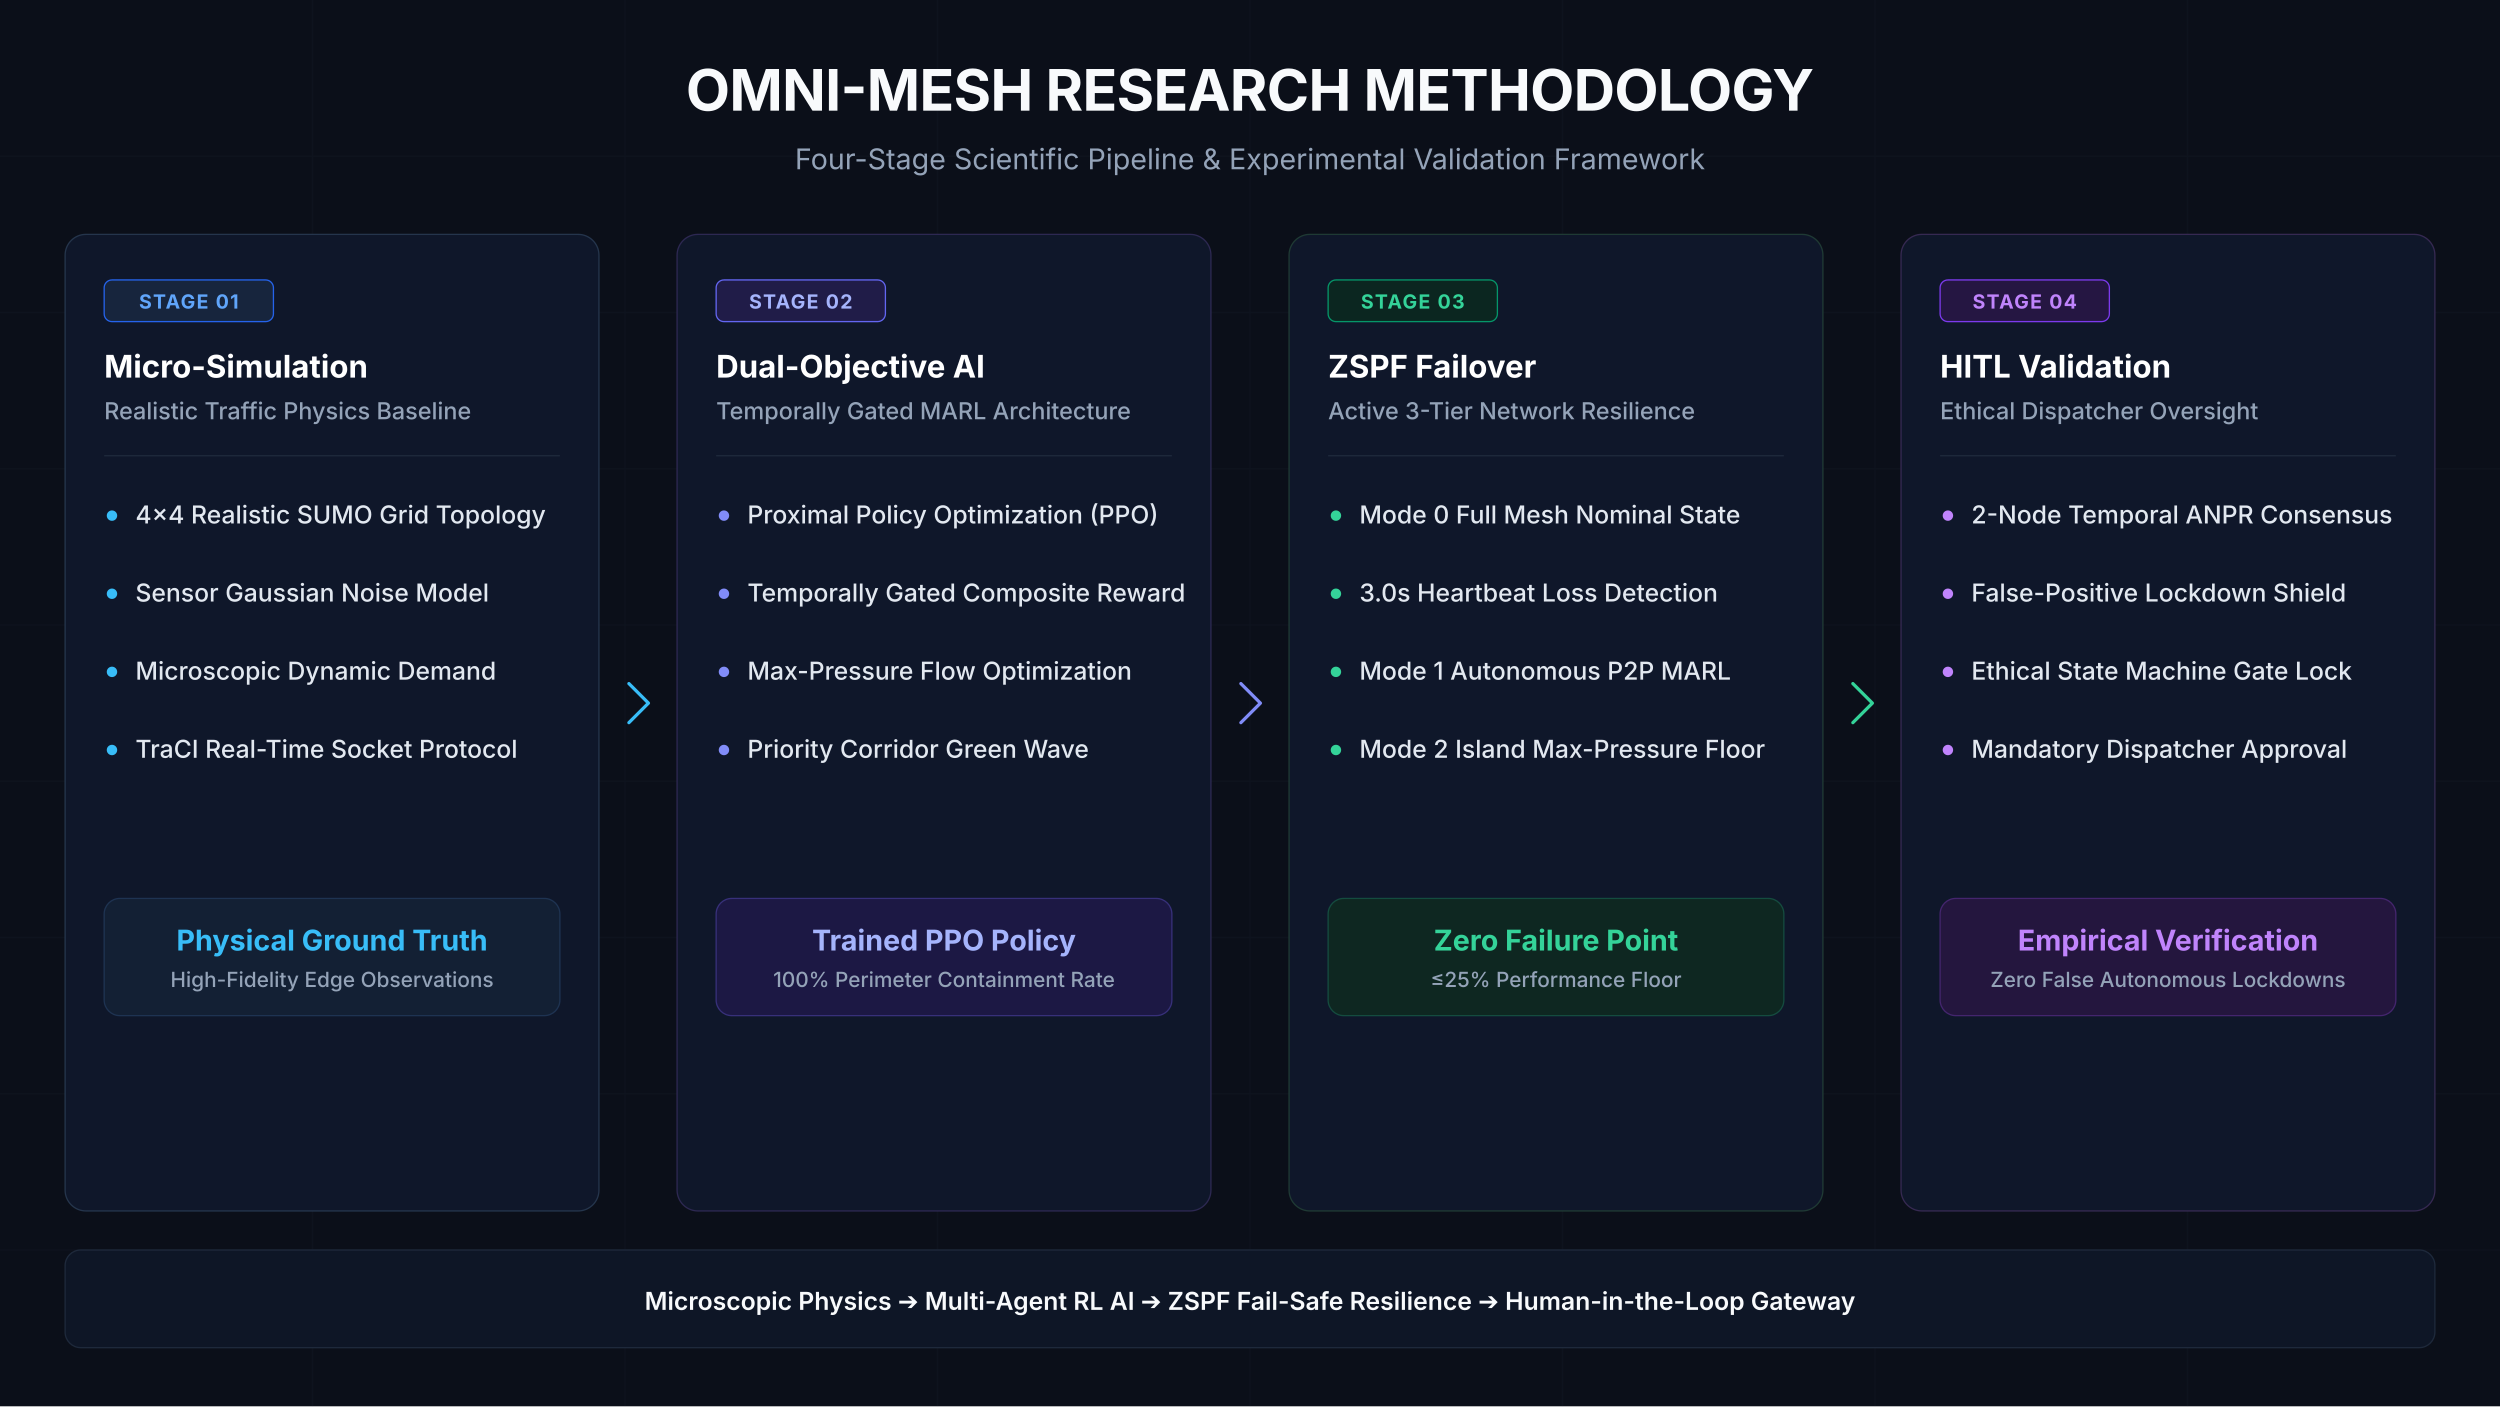
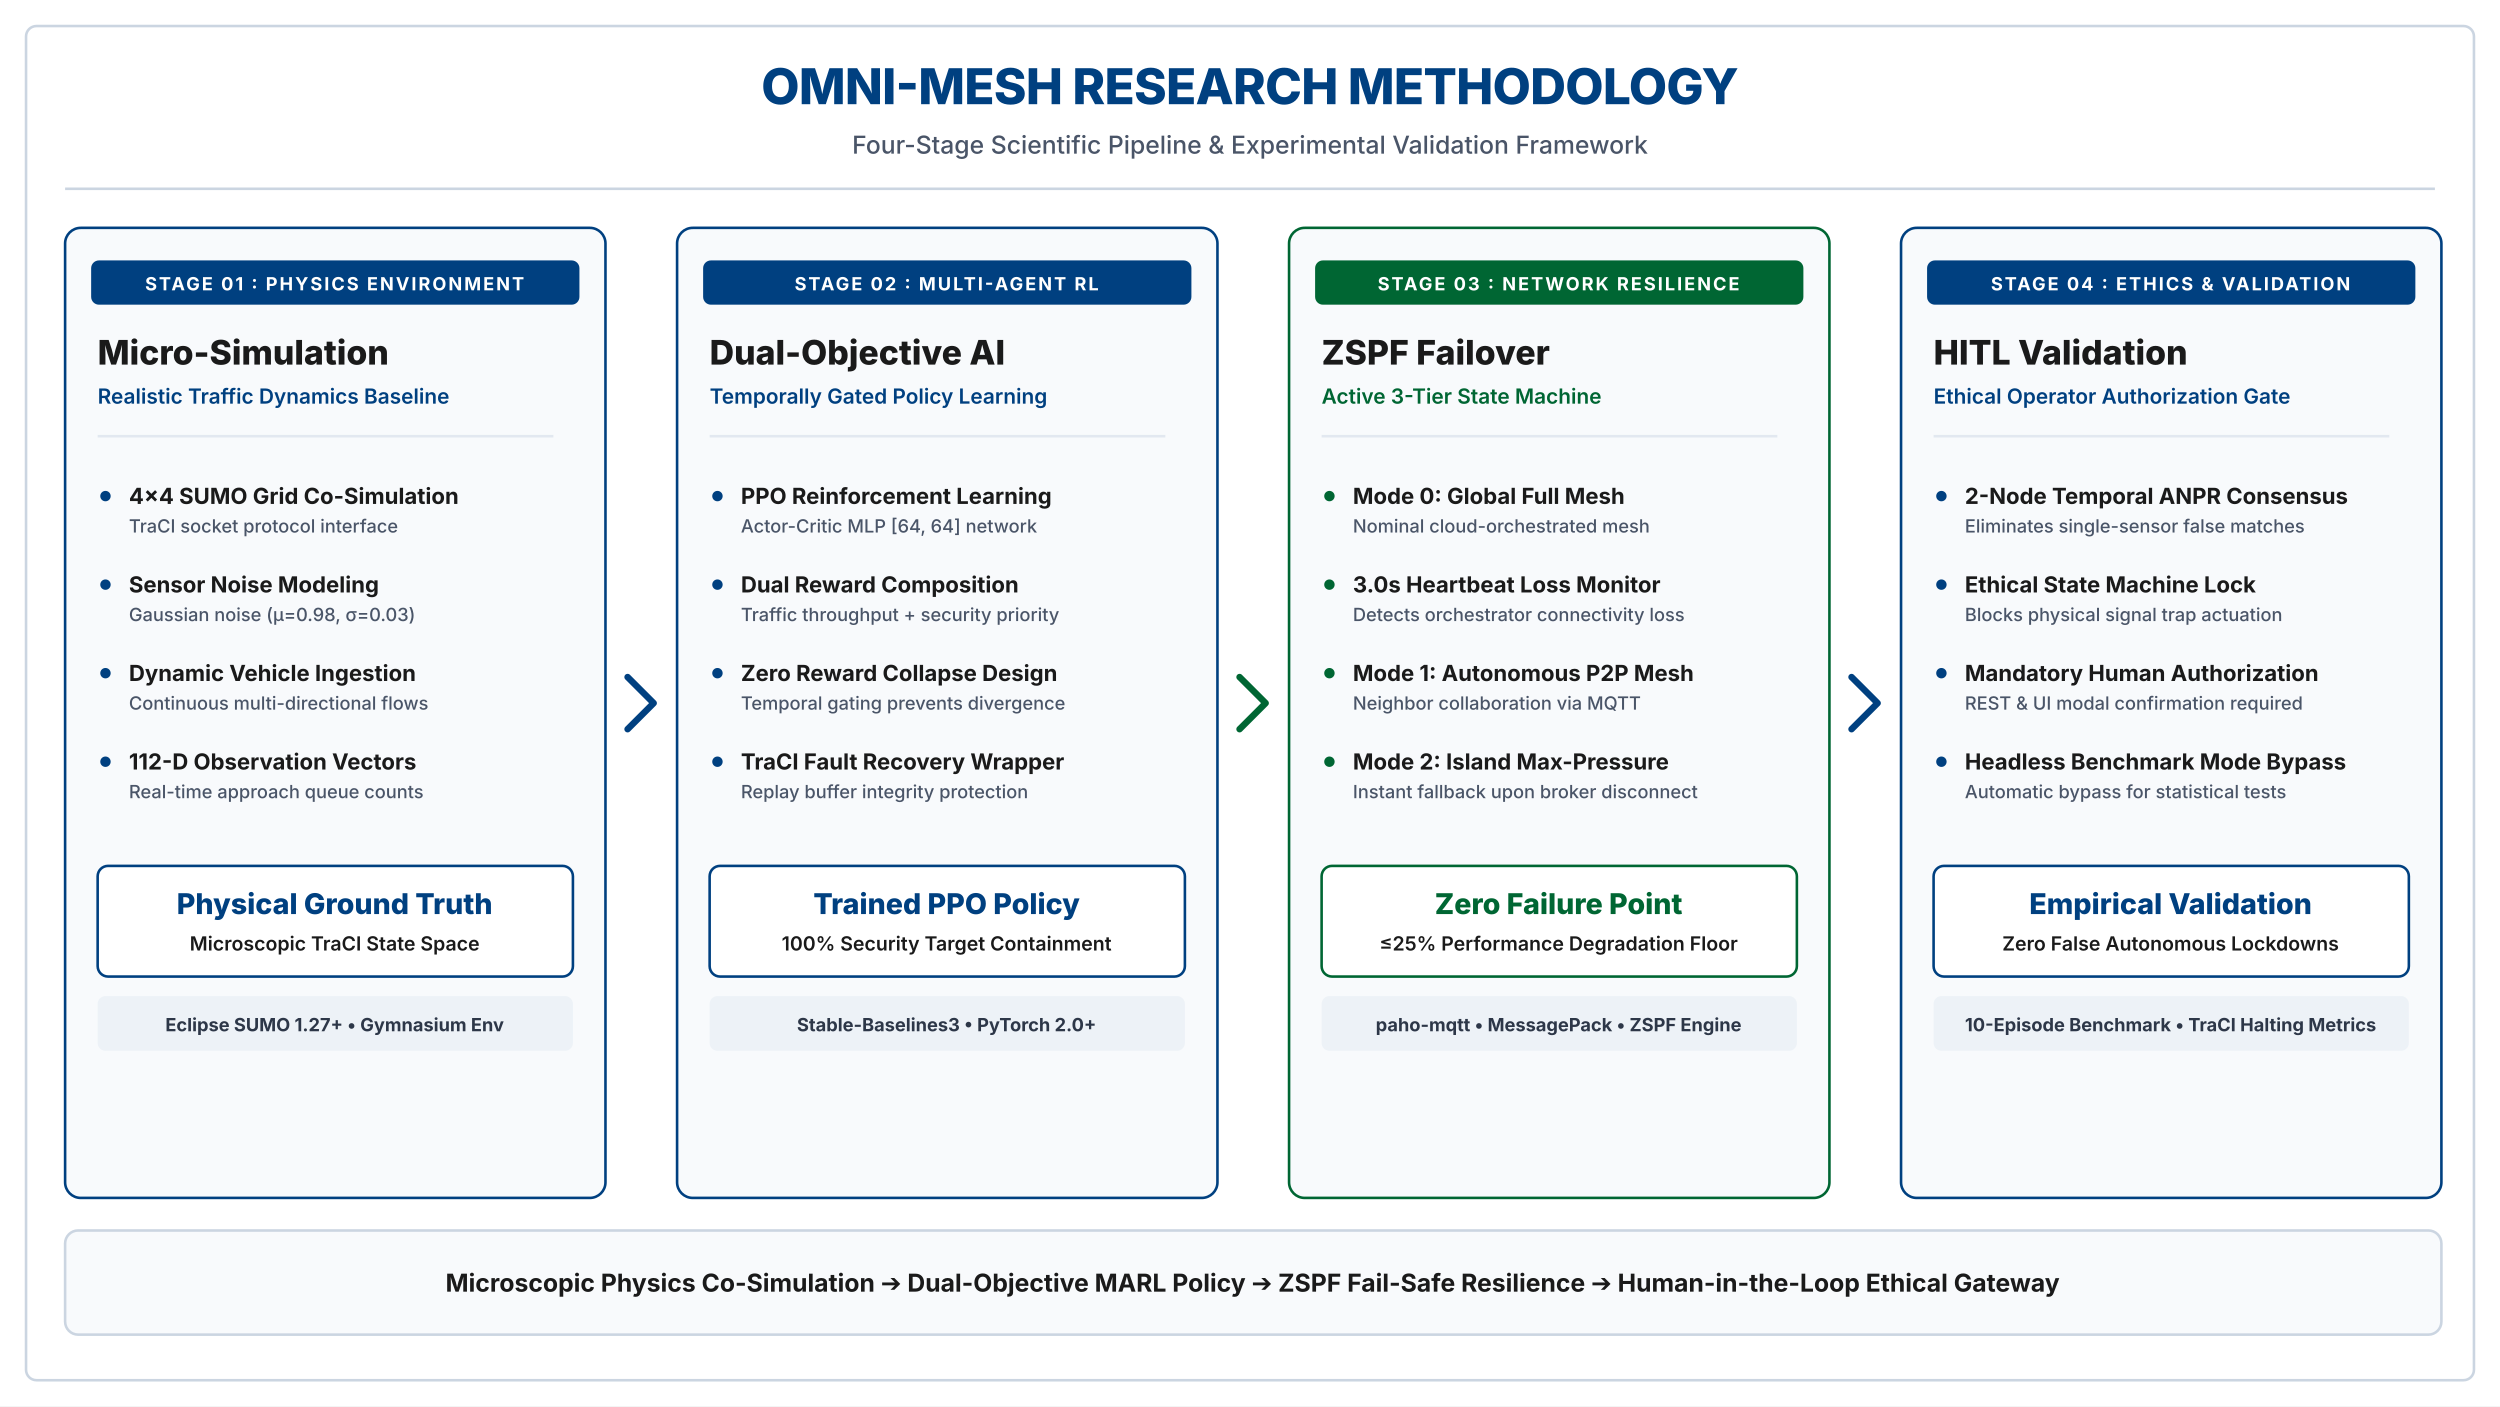
<svg xmlns="http://www.w3.org/2000/svg" viewBox="0 0 1920 1080" width="1920" height="1080">
-   <rect width="1920" height="1080" fill="#0B0F19" />
-   <g opacity="0.08" stroke="#334155" stroke-width="1">
-     <line x1="0" y1="120" x2="1920" y2="120" />
-     <line x1="0" y1="240" x2="1920" y2="240" />
-     <line x1="0" y1="360" x2="1920" y2="360" />
-     <line x1="0" y1="480" x2="1920" y2="480" />
-     <line x1="0" y1="600" x2="1920" y2="600" />
-     <line x1="0" y1="720" x2="1920" y2="720" />
-     <line x1="0" y1="840" x2="1920" y2="840" />
-     <line x1="0" y1="960" x2="1920" y2="960" />
-     <line x1="240" y1="0" x2="240" y2="1080" />
-     <line x1="480" y1="0" x2="480" y2="1080" />
-     <line x1="720" y1="0" x2="720" y2="1080" />
-     <line x1="960" y1="0" x2="960" y2="1080" />
-     <line x1="1200" y1="0" x2="1200" y2="1080" />
-     <line x1="1440" y1="0" x2="1440" y2="1080" />
-     <line x1="1680" y1="0" x2="1680" y2="1080" />
-   </g>
-   <g id="slide-header">
-     <text x="960" y="85" text-anchor="middle" font-family="'Inter', -apple-system, sans-serif" font-size="44" font-weight="700" fill="#F8FAFC" letter-spacing="-0.5">
+   <rect width="1920" height="1080" fill="#FFFFFF" />
+   <rect x="20" y="20" width="1880" height="1040" fill="none" stroke="#CBD5E1" stroke-width="2" rx="8" />
+   <g id="header-section">
+     <text x="960" y="80" text-anchor="middle" font-family="'Inter', -apple-system, sans-serif" font-size="38" font-weight="800" fill="#004080" letter-spacing="-0.5">
      OMNI-MESH RESEARCH METHODOLOGY
    </text>
-     <text x="960" y="130" text-anchor="middle" font-family="'Inter', -apple-system, sans-serif" font-size="22" font-weight="400" fill="#94A3B8">
+     <text x="960" y="118" text-anchor="middle" font-family="'Inter', -apple-system, sans-serif" font-size="19" font-weight="500" fill="#4A5568">
      Four-Stage Scientific Pipeline &amp; Experimental Validation Framework
    </text>
+     <line x1="50" y1="145" x2="1870" y2="145" stroke="#CBD5E1" stroke-width="2" />
  </g>
  <g id="chevron-1">
-     <path d="M 483 525 L 498 540 L 483 555" fill="none" stroke="#38BDF8" stroke-width="2.5" stroke-linecap="round" stroke-linejoin="round" />
+     <path d="M 482 520 L 502 540 L 482 560" fill="none" stroke="#004080" stroke-width="5" stroke-linecap="round" stroke-linejoin="round" />
  </g>
  <g id="chevron-2">
-     <path d="M 953 525 L 968 540 L 953 555" fill="none" stroke="#818CF8" stroke-width="2.5" stroke-linecap="round" stroke-linejoin="round" />
+     <path d="M 952 520 L 972 540 L 952 560" fill="none" stroke="#006633" stroke-width="5" stroke-linecap="round" stroke-linejoin="round" />
  </g>
  <g id="chevron-3">
-     <path d="M 1423 525 L 1438 540 L 1423 555" fill="none" stroke="#34D399" stroke-width="2.5" stroke-linecap="round" stroke-linejoin="round" />
-   </g>
-   <g id="card-micro-sim">
-     <rect x="50" y="180" width="410" height="750" rx="16" fill="#0F172A" stroke="#25354C" stroke-width="1" />
-     <rect x="80" y="215" width="130" height="32" rx="6" fill="#17253D" stroke="#2563EB" stroke-width="1" />
-     <text x="145" y="237" text-anchor="middle" font-family="'Inter', sans-serif" font-size="15" font-weight="700" fill="#60A5FA" letter-spacing="1">
-       STAGE 01
-     </text>
-     <text x="80" y="290" font-family="'Inter', sans-serif" font-size="24" font-weight="700" fill="#FFFFFF">
+     <path d="M 1422 520 L 1442 540 L 1422 560" fill="none" stroke="#004080" stroke-width="5" stroke-linecap="round" stroke-linejoin="round" />
+   </g>
+   <g id="card-stage-1">
+     <rect x="50" y="175" width="415" height="745" rx="12" fill="#F8FAFC" stroke="#004080" stroke-width="2" />
+     <rect x="70" y="200" width="375" height="34" rx="6" fill="#004080" />
+     <text x="257" y="223" text-anchor="middle" font-family="'Inter', sans-serif" font-size="14" font-weight="700" fill="#FFFFFF" letter-spacing="1.5">
+       STAGE 01 : PHYSICS ENVIRONMENT
+     </text>
+     <text x="75" y="280" font-family="'Inter', sans-serif" font-size="26" font-weight="800" fill="#1A1A1A">
      Micro-Simulation
    </text>
-     <text x="80" y="322" font-family="'Inter', sans-serif" font-size="18" font-weight="500" fill="#94A3B8">
-       Realistic Traffic Physics Baseline
-     </text>
-     <line x1="80" y1="350" x2="430" y2="350" stroke="#1E293B" stroke-width="1" />
-     <g transform="translate(80, 390)">
-       <circle cx="6" cy="6" r="4" fill="#38BDF8" />
-       <text x="24" y="12" font-family="'Inter', sans-serif" font-size="19" font-weight="500" fill="#E2E8F0">
-         4×4 Realistic SUMO Grid Topology
-       </text>
-       <circle cx="6" cy="66" r="4" fill="#38BDF8" />
-       <text x="24" y="72" font-family="'Inter', sans-serif" font-size="19" font-weight="500" fill="#E2E8F0">
-         Sensor Gaussian Noise Model
-       </text>
-       <circle cx="6" cy="126" r="4" fill="#38BDF8" />
-       <text x="24" y="132" font-family="'Inter', sans-serif" font-size="19" font-weight="500" fill="#E2E8F0">
-         Microscopic Dynamic Demand
-       </text>
-       <circle cx="6" cy="186" r="4" fill="#38BDF8" />
-       <text x="24" y="192" font-family="'Inter', sans-serif" font-size="19" font-weight="500" fill="#E2E8F0">
-         TraCI Real-Time Socket Protocol
-       </text>
-     </g>
-     <rect x="80" y="690" width="350" height="90" rx="12" fill="#132034" stroke="#1E3352" stroke-width="1" />
-     <text x="255" y="730" text-anchor="middle" font-family="'Inter', sans-serif" font-size="22" font-weight="700" fill="#38BDF8">
+     <text x="75" y="310" font-family="'Inter', sans-serif" font-size="16" font-weight="600" fill="#004080">
+       Realistic Traffic Dynamics Baseline
+     </text>
+     <line x1="75" y1="335" x2="425" y2="335" stroke="#E2E8F0" stroke-width="2" />
+     <g transform="translate(75, 375)">
+       <circle cx="6" cy="6" r="4" fill="#004080" />
+       <text x="24" y="12" font-family="'Inter', sans-serif" font-size="17" font-weight="700" fill="#1A1A1A">
+         4×4 SUMO Grid Co-Simulation
+       </text>
+       <text x="24" y="34" font-family="'Inter', sans-serif" font-size="14" font-weight="500" fill="#4A5568">
+         TraCI socket protocol interface
+       </text>
+       <circle cx="6" cy="74" r="4" fill="#004080" />
+       <text x="24" y="80" font-family="'Inter', sans-serif" font-size="17" font-weight="700" fill="#1A1A1A">
+         Sensor Noise Modeling
+       </text>
+       <text x="24" y="102" font-family="'Inter', sans-serif" font-size="14" font-weight="500" fill="#4A5568">
+         Gaussian noise (μ=0.98, σ=0.03)
+       </text>
+       <circle cx="6" cy="142" r="4" fill="#004080" />
+       <text x="24" y="148" font-family="'Inter', sans-serif" font-size="17" font-weight="700" fill="#1A1A1A">
+         Dynamic Vehicle Ingestion
+       </text>
+       <text x="24" y="170" font-family="'Inter', sans-serif" font-size="14" font-weight="500" fill="#4A5568">
+         Continuous multi-directional flows
+       </text>
+       <circle cx="6" cy="210" r="4" fill="#004080" />
+       <text x="24" y="216" font-family="'Inter', sans-serif" font-size="17" font-weight="700" fill="#1A1A1A">
+         112-D Observation Vectors
+       </text>
+       <text x="24" y="238" font-family="'Inter', sans-serif" font-size="14" font-weight="500" fill="#4A5568">
+         Real-time approach queue counts
+       </text>
+     </g>
+     <rect x="75" y="665" width="365" height="85" rx="8" fill="#FFFFFF" stroke="#004080" stroke-width="2" />
+     <text x="257" y="702" text-anchor="middle" font-family="'Inter', sans-serif" font-size="22" font-weight="800" fill="#004080">
      Physical Ground Truth
    </text>
-     <text x="255" y="758" text-anchor="middle" font-family="'Inter', sans-serif" font-size="16" font-weight="500" fill="#94A3B8">
-       High-Fidelity Edge Observations
-     </text>
-   </g>
-   <g id="card-dual-objective-ai">
-     <rect x="520" y="180" width="410" height="750" rx="16" fill="#0F172A" stroke="#2D2852" stroke-width="1" />
-     <rect x="550" y="215" width="130" height="32" rx="6" fill="#201C48" stroke="#6366F1" stroke-width="1" />
-     <text x="615" y="237" text-anchor="middle" font-family="'Inter', sans-serif" font-size="15" font-weight="700" fill="#A5B4FC" letter-spacing="1">
-       STAGE 02
-     </text>
-     <text x="550" y="290" font-family="'Inter', sans-serif" font-size="24" font-weight="700" fill="#FFFFFF">
+     <text x="257" y="730" text-anchor="middle" font-family="'Inter', sans-serif" font-size="15" font-weight="600" fill="#1A1A1A">
+       Microscopic TraCI State Space
+     </text>
+     <rect x="75" y="765" width="365" height="42" rx="6" fill="#EDF2F7" />
+     <text x="257" y="792" text-anchor="middle" font-family="'Inter', sans-serif" font-size="14" font-weight="700" fill="#2D3748">
+       Eclipse SUMO 1.27+ • Gymnasium Env
+     </text>
+   </g>
+   <g id="card-stage-2">
+     <rect x="520" y="175" width="415" height="745" rx="12" fill="#F8FAFC" stroke="#004080" stroke-width="2" />
+     <rect x="540" y="200" width="375" height="34" rx="6" fill="#004080" />
+     <text x="727" y="223" text-anchor="middle" font-family="'Inter', sans-serif" font-size="14" font-weight="700" fill="#FFFFFF" letter-spacing="1.5">
+       STAGE 02 : MULTI-AGENT RL
+     </text>
+     <text x="545" y="280" font-family="'Inter', sans-serif" font-size="26" font-weight="800" fill="#1A1A1A">
      Dual-Objective AI
    </text>
-     <text x="550" y="322" font-family="'Inter', sans-serif" font-size="18" font-weight="500" fill="#94A3B8">
-       Temporally Gated MARL Architecture
-     </text>
-     <line x1="550" y1="350" x2="900" y2="350" stroke="#1E293B" stroke-width="1" />
-     <g transform="translate(550, 390)">
-       <circle cx="6" cy="6" r="4" fill="#818CF8" />
-       <text x="24" y="12" font-family="'Inter', sans-serif" font-size="19" font-weight="500" fill="#E2E8F0">
-         Proximal Policy Optimization (PPO)
-       </text>
-       <circle cx="6" cy="66" r="4" fill="#818CF8" />
-       <text x="24" y="72" font-family="'Inter', sans-serif" font-size="19" font-weight="500" fill="#E2E8F0">
-         Temporally Gated Composite Reward
-       </text>
-       <circle cx="6" cy="126" r="4" fill="#818CF8" />
-       <text x="24" y="132" font-family="'Inter', sans-serif" font-size="19" font-weight="500" fill="#E2E8F0">
-         Max-Pressure Flow Optimization
-       </text>
-       <circle cx="6" cy="186" r="4" fill="#818CF8" />
-       <text x="24" y="192" font-family="'Inter', sans-serif" font-size="19" font-weight="500" fill="#E2E8F0">
-         Priority Corridor Green Wave
-       </text>
-     </g>
-     <rect x="550" y="690" width="350" height="90" rx="12" fill="#1C1844" stroke="#37307A" stroke-width="1" />
-     <text x="725" y="730" text-anchor="middle" font-family="'Inter', sans-serif" font-size="22" font-weight="700" fill="#A5B4FC">
+     <text x="545" y="310" font-family="'Inter', sans-serif" font-size="16" font-weight="600" fill="#004080">
+       Temporally Gated Policy Learning
+     </text>
+     <line x1="545" y1="335" x2="895" y2="335" stroke="#E2E8F0" stroke-width="2" />
+     <g transform="translate(545, 375)">
+       <circle cx="6" cy="6" r="4" fill="#004080" />
+       <text x="24" y="12" font-family="'Inter', sans-serif" font-size="17" font-weight="700" fill="#1A1A1A">
+         PPO Reinforcement Learning
+       </text>
+       <text x="24" y="34" font-family="'Inter', sans-serif" font-size="14" font-weight="500" fill="#4A5568">
+         Actor-Critic MLP [64, 64] network
+       </text>
+       <circle cx="6" cy="74" r="4" fill="#004080" />
+       <text x="24" y="80" font-family="'Inter', sans-serif" font-size="17" font-weight="700" fill="#1A1A1A">
+         Dual Reward Composition
+       </text>
+       <text x="24" y="102" font-family="'Inter', sans-serif" font-size="14" font-weight="500" fill="#4A5568">
+         Traffic throughput + security priority
+       </text>
+       <circle cx="6" cy="142" r="4" fill="#004080" />
+       <text x="24" y="148" font-family="'Inter', sans-serif" font-size="17" font-weight="700" fill="#1A1A1A">
+         Zero Reward Collapse Design
+       </text>
+       <text x="24" y="170" font-family="'Inter', sans-serif" font-size="14" font-weight="500" fill="#4A5568">
+         Temporal gating prevents divergence
+       </text>
+       <circle cx="6" cy="210" r="4" fill="#004080" />
+       <text x="24" y="216" font-family="'Inter', sans-serif" font-size="17" font-weight="700" fill="#1A1A1A">
+         TraCI Fault Recovery Wrapper
+       </text>
+       <text x="24" y="238" font-family="'Inter', sans-serif" font-size="14" font-weight="500" fill="#4A5568">
+         Replay buffer integrity protection
+       </text>
+     </g>
+     <rect x="545" y="665" width="365" height="85" rx="8" fill="#FFFFFF" stroke="#004080" stroke-width="2" />
+     <text x="727" y="702" text-anchor="middle" font-family="'Inter', sans-serif" font-size="22" font-weight="800" fill="#004080">
      Trained PPO Policy
    </text>
-     <text x="725" y="758" text-anchor="middle" font-family="'Inter', sans-serif" font-size="16" font-weight="500" fill="#94A3B8">
-       100% Perimeter Containment Rate
-     </text>
-   </g>
-   <g id="card-zspf-failover">
-     <rect x="990" y="180" width="410" height="750" rx="16" fill="#0F172A" stroke="#1F3A34" stroke-width="1" />
-     <rect x="1020" y="215" width="130" height="32" rx="6" fill="#0B2620" stroke="#059669" stroke-width="1" />
-     <text x="1085" y="237" text-anchor="middle" font-family="'Inter', sans-serif" font-size="15" font-weight="700" fill="#34D399" letter-spacing="1">
-       STAGE 03
-     </text>
-     <text x="1020" y="290" font-family="'Inter', sans-serif" font-size="24" font-weight="700" fill="#FFFFFF">
+     <text x="727" y="730" text-anchor="middle" font-family="'Inter', sans-serif" font-size="15" font-weight="600" fill="#1A1A1A">
+       100% Security Target Containment
+     </text>
+     <rect x="545" y="765" width="365" height="42" rx="6" fill="#EDF2F7" />
+     <text x="727" y="792" text-anchor="middle" font-family="'Inter', sans-serif" font-size="14" font-weight="700" fill="#2D3748">
+       Stable-Baselines3 • PyTorch 2.0+
+     </text>
+   </g>
+   <g id="card-stage-3">
+     <rect x="990" y="175" width="415" height="745" rx="12" fill="#F8FAFC" stroke="#006633" stroke-width="2" />
+     <rect x="1010" y="200" width="375" height="34" rx="6" fill="#006633" />
+     <text x="1197" y="223" text-anchor="middle" font-family="'Inter', sans-serif" font-size="14" font-weight="700" fill="#FFFFFF" letter-spacing="1.5">
+       STAGE 03 : NETWORK RESILIENCE
+     </text>
+     <text x="1015" y="280" font-family="'Inter', sans-serif" font-size="26" font-weight="800" fill="#1A1A1A">
      ZSPF Failover
    </text>
-     <text x="1020" y="322" font-family="'Inter', sans-serif" font-size="18" font-weight="500" fill="#94A3B8">
-       Active 3-Tier Network Resilience
-     </text>
-     <line x1="1020" y1="350" x2="1370" y2="350" stroke="#1E293B" stroke-width="1" />
-     <g transform="translate(1020, 390)">
-       <circle cx="6" cy="6" r="4" fill="#34D399" />
-       <text x="24" y="12" font-family="'Inter', sans-serif" font-size="19" font-weight="500" fill="#E2E8F0">
-         Mode 0 Full Mesh Nominal State
-       </text>
-       <circle cx="6" cy="66" r="4" fill="#34D399" />
-       <text x="24" y="72" font-family="'Inter', sans-serif" font-size="19" font-weight="500" fill="#E2E8F0">
-         3.0s Heartbeat Loss Detection
-       </text>
-       <circle cx="6" cy="126" r="4" fill="#34D399" />
-       <text x="24" y="132" font-family="'Inter', sans-serif" font-size="19" font-weight="500" fill="#E2E8F0">
-         Mode 1 Autonomous P2P MARL
-       </text>
-       <circle cx="6" cy="186" r="4" fill="#34D399" />
-       <text x="24" y="192" font-family="'Inter', sans-serif" font-size="19" font-weight="500" fill="#E2E8F0">
-         Mode 2 Island Max-Pressure Floor
-       </text>
-     </g>
-     <rect x="1020" y="690" width="350" height="90" rx="12" fill="#0E2721" stroke="#144C3F" stroke-width="1" />
-     <text x="1195" y="730" text-anchor="middle" font-family="'Inter', sans-serif" font-size="22" font-weight="700" fill="#34D399">
+     <text x="1015" y="310" font-family="'Inter', sans-serif" font-size="16" font-weight="600" fill="#006633">
+       Active 3-Tier State Machine
+     </text>
+     <line x1="1015" y1="335" x2="1365" y2="335" stroke="#E2E8F0" stroke-width="2" />
+     <g transform="translate(1015, 375)">
+       <circle cx="6" cy="6" r="4" fill="#006633" />
+       <text x="24" y="12" font-family="'Inter', sans-serif" font-size="17" font-weight="700" fill="#1A1A1A">
+         Mode 0: Global Full Mesh
+       </text>
+       <text x="24" y="34" font-family="'Inter', sans-serif" font-size="14" font-weight="500" fill="#4A5568">
+         Nominal cloud-orchestrated mesh
+       </text>
+       <circle cx="6" cy="74" r="4" fill="#006633" />
+       <text x="24" y="80" font-family="'Inter', sans-serif" font-size="17" font-weight="700" fill="#1A1A1A">
+         3.0s Heartbeat Loss Monitor
+       </text>
+       <text x="24" y="102" font-family="'Inter', sans-serif" font-size="14" font-weight="500" fill="#4A5568">
+         Detects orchestrator connectivity loss
+       </text>
+       <circle cx="6" cy="142" r="4" fill="#006633" />
+       <text x="24" y="148" font-family="'Inter', sans-serif" font-size="17" font-weight="700" fill="#1A1A1A">
+         Mode 1: Autonomous P2P Mesh
+       </text>
+       <text x="24" y="170" font-family="'Inter', sans-serif" font-size="14" font-weight="500" fill="#4A5568">
+         Neighbor collaboration via MQTT
+       </text>
+       <circle cx="6" cy="210" r="4" fill="#006633" />
+       <text x="24" y="216" font-family="'Inter', sans-serif" font-size="17" font-weight="700" fill="#1A1A1A">
+         Mode 2: Island Max-Pressure
+       </text>
+       <text x="24" y="238" font-family="'Inter', sans-serif" font-size="14" font-weight="500" fill="#4A5568">
+         Instant fallback upon broker disconnect
+       </text>
+     </g>
+     <rect x="1015" y="665" width="365" height="85" rx="8" fill="#FFFFFF" stroke="#006633" stroke-width="2" />
+     <text x="1197" y="702" text-anchor="middle" font-family="'Inter', sans-serif" font-size="22" font-weight="800" fill="#006633">
      Zero Failure Point
    </text>
-     <text x="1195" y="758" text-anchor="middle" font-family="'Inter', sans-serif" font-size="16" font-weight="500" fill="#94A3B8">
-       ≤25% Performance Floor
-     </text>
-   </g>
-   <g id="card-hitl-validation">
-     <rect x="1460" y="180" width="410" height="750" rx="16" fill="#0F172A" stroke="#362952" stroke-width="1" />
-     <rect x="1490" y="215" width="130" height="32" rx="6" fill="#251642" stroke="#7C3AED" stroke-width="1" />
-     <text x="1555" y="237" text-anchor="middle" font-family="'Inter', sans-serif" font-size="15" font-weight="700" fill="#C084FC" letter-spacing="1">
-       STAGE 04
-     </text>
-     <text x="1490" y="290" font-family="'Inter', sans-serif" font-size="24" font-weight="700" fill="#FFFFFF">
+     <text x="1197" y="730" text-anchor="middle" font-family="'Inter', sans-serif" font-size="15" font-weight="600" fill="#1A1A1A">
+       ≤25% Performance Degradation Floor
+     </text>
+     <rect x="1015" y="765" width="365" height="42" rx="6" fill="#EDF2F7" />
+     <text x="1197" y="792" text-anchor="middle" font-family="'Inter', sans-serif" font-size="14" font-weight="700" fill="#2D3748">
+       paho-mqtt • MessagePack • ZSPF Engine
+     </text>
+   </g>
+   <g id="card-stage-4">
+     <rect x="1460" y="175" width="415" height="745" rx="12" fill="#F8FAFC" stroke="#004080" stroke-width="2" />
+     <rect x="1480" y="200" width="375" height="34" rx="6" fill="#004080" />
+     <text x="1667" y="223" text-anchor="middle" font-family="'Inter', sans-serif" font-size="14" font-weight="700" fill="#FFFFFF" letter-spacing="1.5">
+       STAGE 04 : ETHICS &amp; VALIDATION
+     </text>
+     <text x="1485" y="280" font-family="'Inter', sans-serif" font-size="26" font-weight="800" fill="#1A1A1A">
      HITL Validation
    </text>
-     <text x="1490" y="322" font-family="'Inter', sans-serif" font-size="18" font-weight="500" fill="#94A3B8">
-       Ethical Dispatcher Oversight
-     </text>
-     <line x1="1490" y1="350" x2="1840" y2="350" stroke="#1E293B" stroke-width="1" />
-     <g transform="translate(1490, 390)">
-       <circle cx="6" cy="6" r="4" fill="#C084FC" />
-       <text x="24" y="12" font-family="'Inter', sans-serif" font-size="19" font-weight="500" fill="#E2E8F0">
+     <text x="1485" y="310" font-family="'Inter', sans-serif" font-size="16" font-weight="600" fill="#004080">
+       Ethical Operator Authorization Gate
+     </text>
+     <line x1="1485" y1="335" x2="1835" y2="335" stroke="#E2E8F0" stroke-width="2" />
+     <g transform="translate(1485, 375)">
+       <circle cx="6" cy="6" r="4" fill="#004080" />
+       <text x="24" y="12" font-family="'Inter', sans-serif" font-size="17" font-weight="700" fill="#1A1A1A">
        2-Node Temporal ANPR Consensus
      </text>
-       <circle cx="6" cy="66" r="4" fill="#C084FC" />
-       <text x="24" y="72" font-family="'Inter', sans-serif" font-size="19" font-weight="500" fill="#E2E8F0">
-         False-Positive Lockdown Shield
-       </text>
-       <circle cx="6" cy="126" r="4" fill="#C084FC" />
-       <text x="24" y="132" font-family="'Inter', sans-serif" font-size="19" font-weight="500" fill="#E2E8F0">
-         Ethical State Machine Gate Lock
-       </text>
-       <circle cx="6" cy="186" r="4" fill="#C084FC" />
-       <text x="24" y="192" font-family="'Inter', sans-serif" font-size="19" font-weight="500" fill="#E2E8F0">
-         Mandatory Dispatcher Approval
-       </text>
-     </g>
-     <rect x="1490" y="690" width="350" height="90" rx="12" fill="#24163E" stroke="#44256E" stroke-width="1" />
-     <text x="1665" y="730" text-anchor="middle" font-family="'Inter', sans-serif" font-size="22" font-weight="700" fill="#C084FC">
-       Empirical Verification
-     </text>
-     <text x="1665" y="758" text-anchor="middle" font-family="'Inter', sans-serif" font-size="16" font-weight="500" fill="#94A3B8">
+       <text x="24" y="34" font-family="'Inter', sans-serif" font-size="14" font-weight="500" fill="#4A5568">
+         Eliminates single-sensor false matches
+       </text>
+       <circle cx="6" cy="74" r="4" fill="#004080" />
+       <text x="24" y="80" font-family="'Inter', sans-serif" font-size="17" font-weight="700" fill="#1A1A1A">
+         Ethical State Machine Lock
+       </text>
+       <text x="24" y="102" font-family="'Inter', sans-serif" font-size="14" font-weight="500" fill="#4A5568">
+         Blocks physical signal trap actuation
+       </text>
+       <circle cx="6" cy="142" r="4" fill="#004080" />
+       <text x="24" y="148" font-family="'Inter', sans-serif" font-size="17" font-weight="700" fill="#1A1A1A">
+         Mandatory Human Authorization
+       </text>
+       <text x="24" y="170" font-family="'Inter', sans-serif" font-size="14" font-weight="500" fill="#4A5568">
+         REST &amp; UI modal confirmation required
+       </text>
+       <circle cx="6" cy="210" r="4" fill="#004080" />
+       <text x="24" y="216" font-family="'Inter', sans-serif" font-size="17" font-weight="700" fill="#1A1A1A">
+         Headless Benchmark Mode Bypass
+       </text>
+       <text x="24" y="238" font-family="'Inter', sans-serif" font-size="14" font-weight="500" fill="#4A5568">
+         Automatic bypass for statistical tests
+       </text>
+     </g>
+     <rect x="1485" y="665" width="365" height="85" rx="8" fill="#FFFFFF" stroke="#004080" stroke-width="2" />
+     <text x="1667" y="702" text-anchor="middle" font-family="'Inter', sans-serif" font-size="22" font-weight="800" fill="#004080">
+       Empirical Validation
+     </text>
+     <text x="1667" y="730" text-anchor="middle" font-family="'Inter', sans-serif" font-size="15" font-weight="600" fill="#1A1A1A">
      Zero False Autonomous Lockdowns
    </text>
+     <rect x="1485" y="765" width="365" height="42" rx="6" fill="#EDF2F7" />
+     <text x="1667" y="792" text-anchor="middle" font-family="'Inter', sans-serif" font-size="14" font-weight="700" fill="#2D3748">
+       10-Episode Benchmark • TraCI Halting Metrics
+     </text>
  </g>
  <g id="bottom-bar">
-     <rect x="50" y="960" width="1820" height="75" rx="12" fill="#0E1626" stroke="#1E293B" stroke-width="1" />
-     <text x="960" y="1006" text-anchor="middle" font-family="'Inter', sans-serif" font-size="19" font-weight="600" fill="#F8FAFC">
-       Microscopic Physics  ➔  Multi-Agent RL AI  ➔  ZSPF Fail-Safe Resilience  ➔  Human-in-the-Loop Gateway
+     <rect x="50" y="945" width="1825" height="80" rx="10" fill="#F8FAFC" stroke="#CBD5E1" stroke-width="2" />
+     <text x="962" y="992" text-anchor="middle" font-family="'Inter', sans-serif" font-size="19" font-weight="700" fill="#1A1A1A">
+       Microscopic Physics Co-Simulation  ➔  Dual-Objective MARL Policy  ➔  ZSPF Fail-Safe Resilience  ➔  Human-in-the-Loop Ethical Gateway
    </text>
  </g>
</svg>
